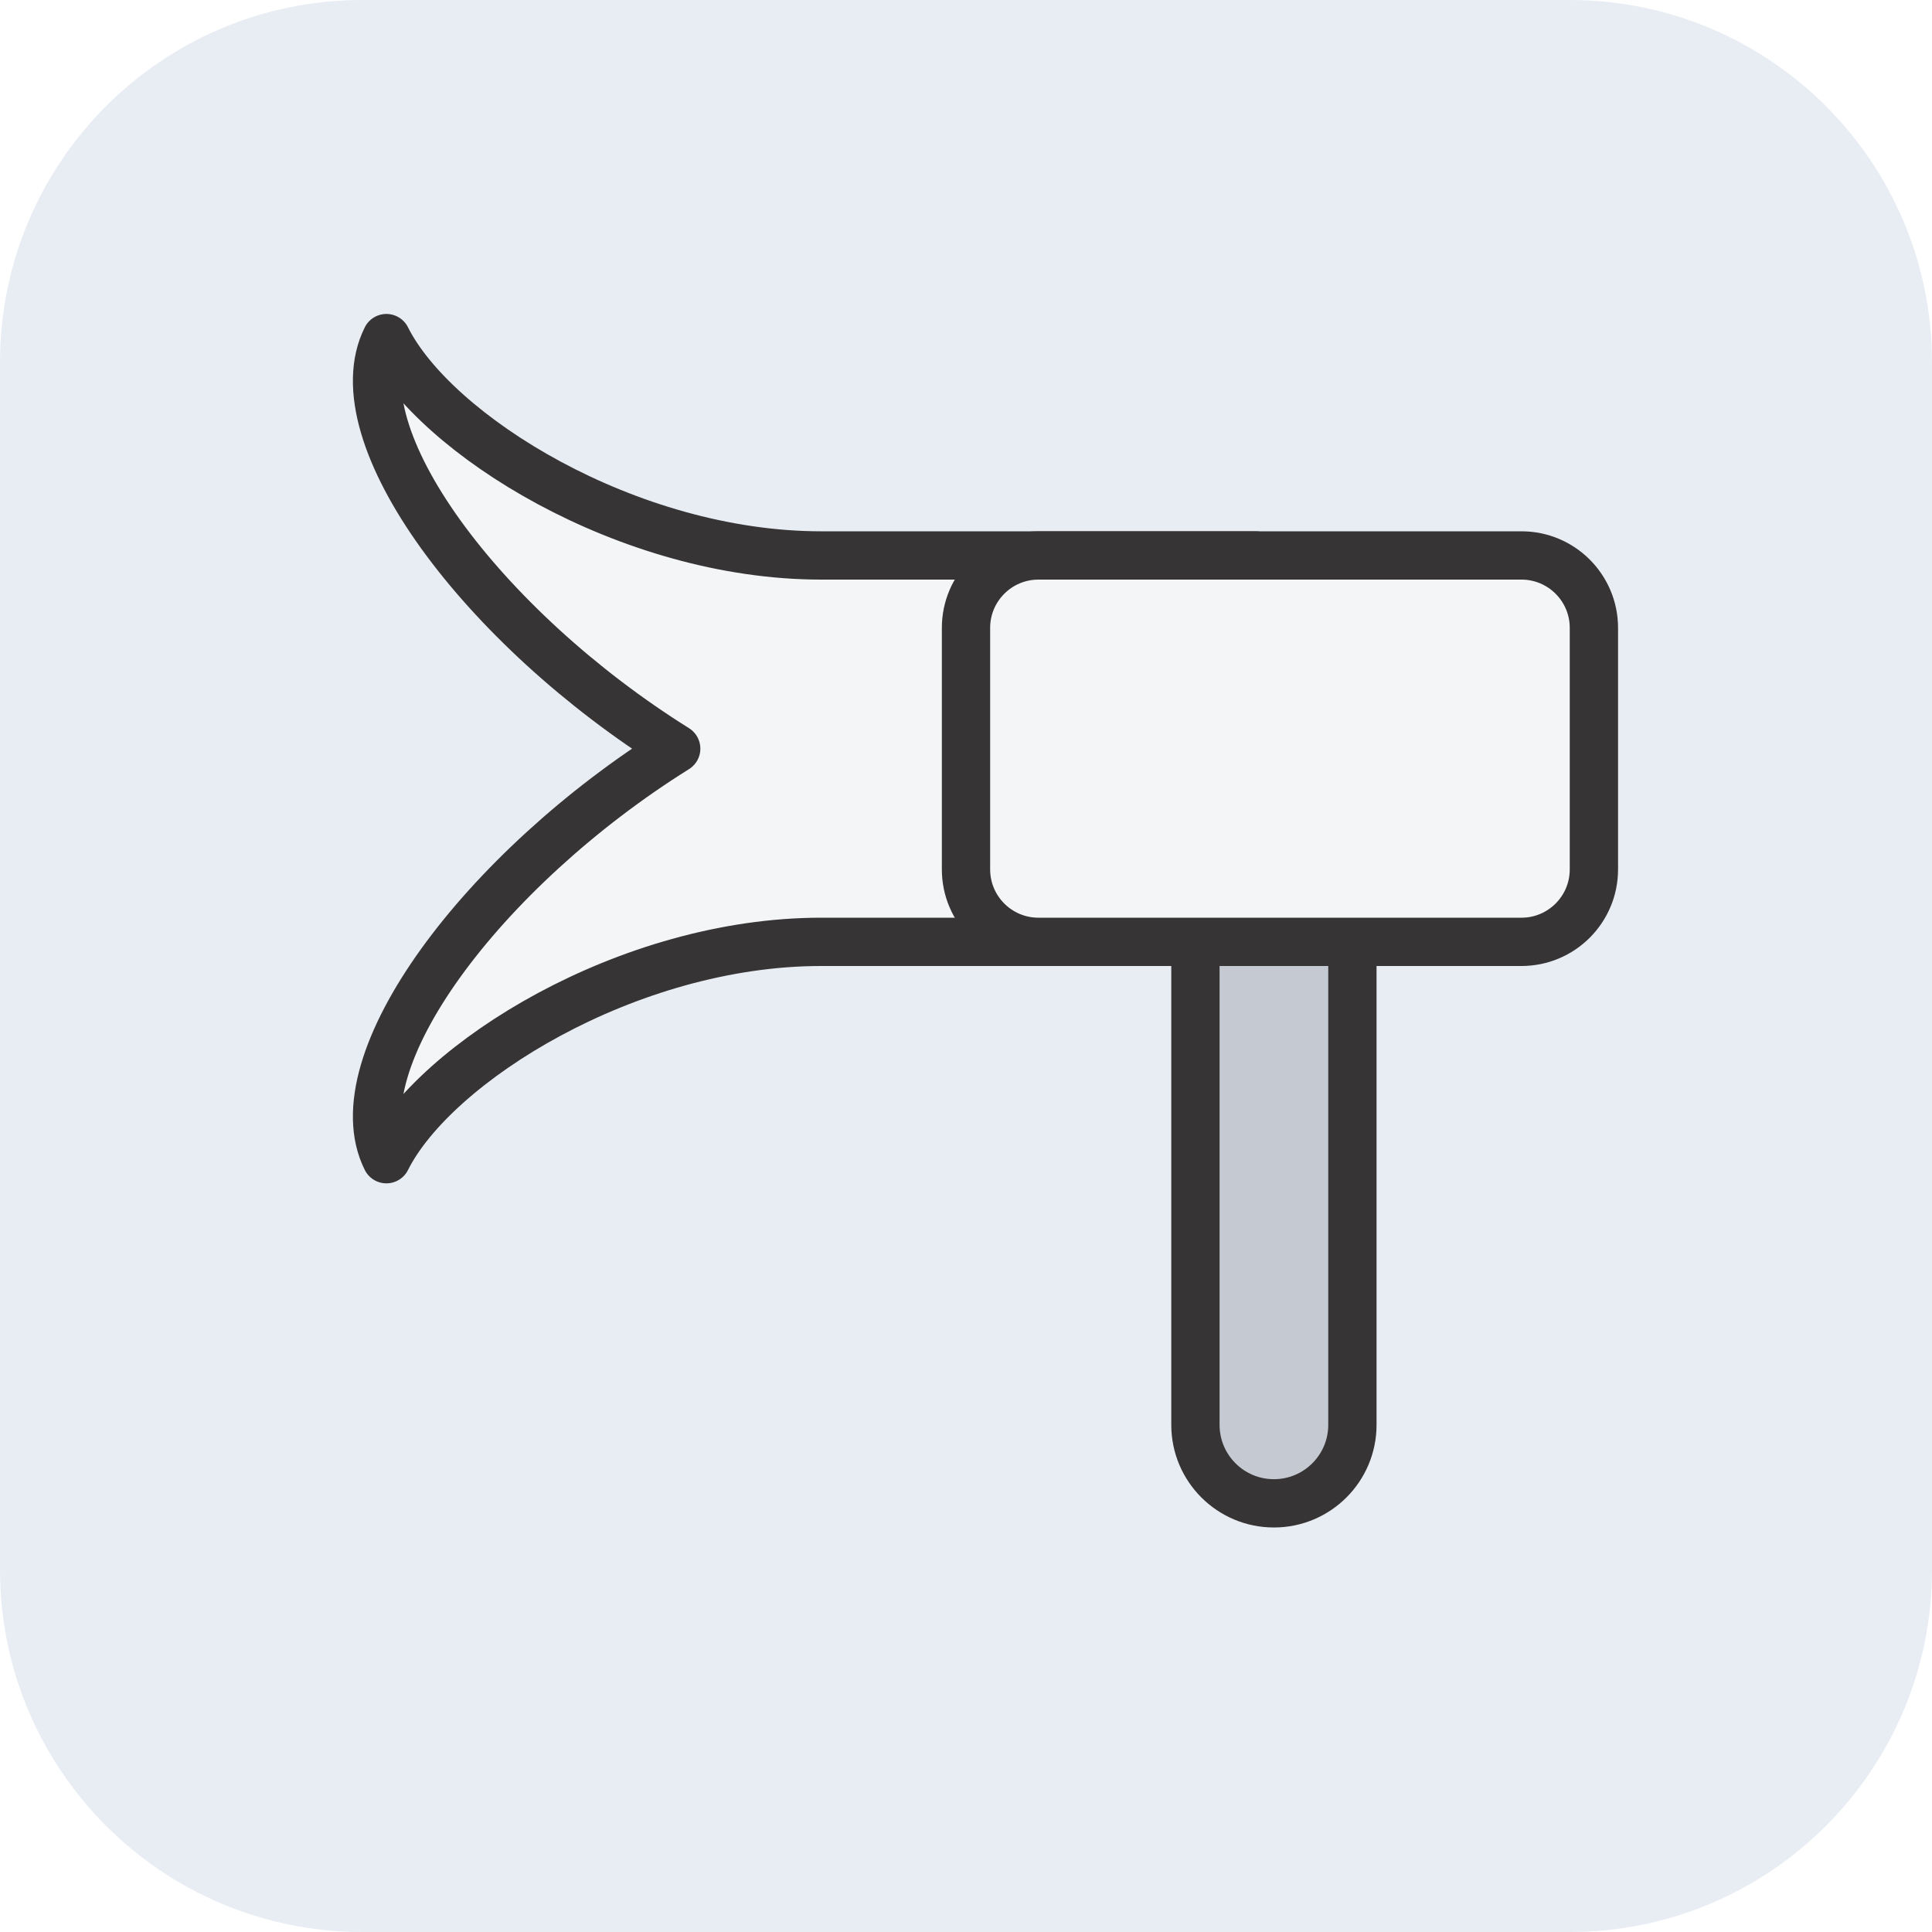
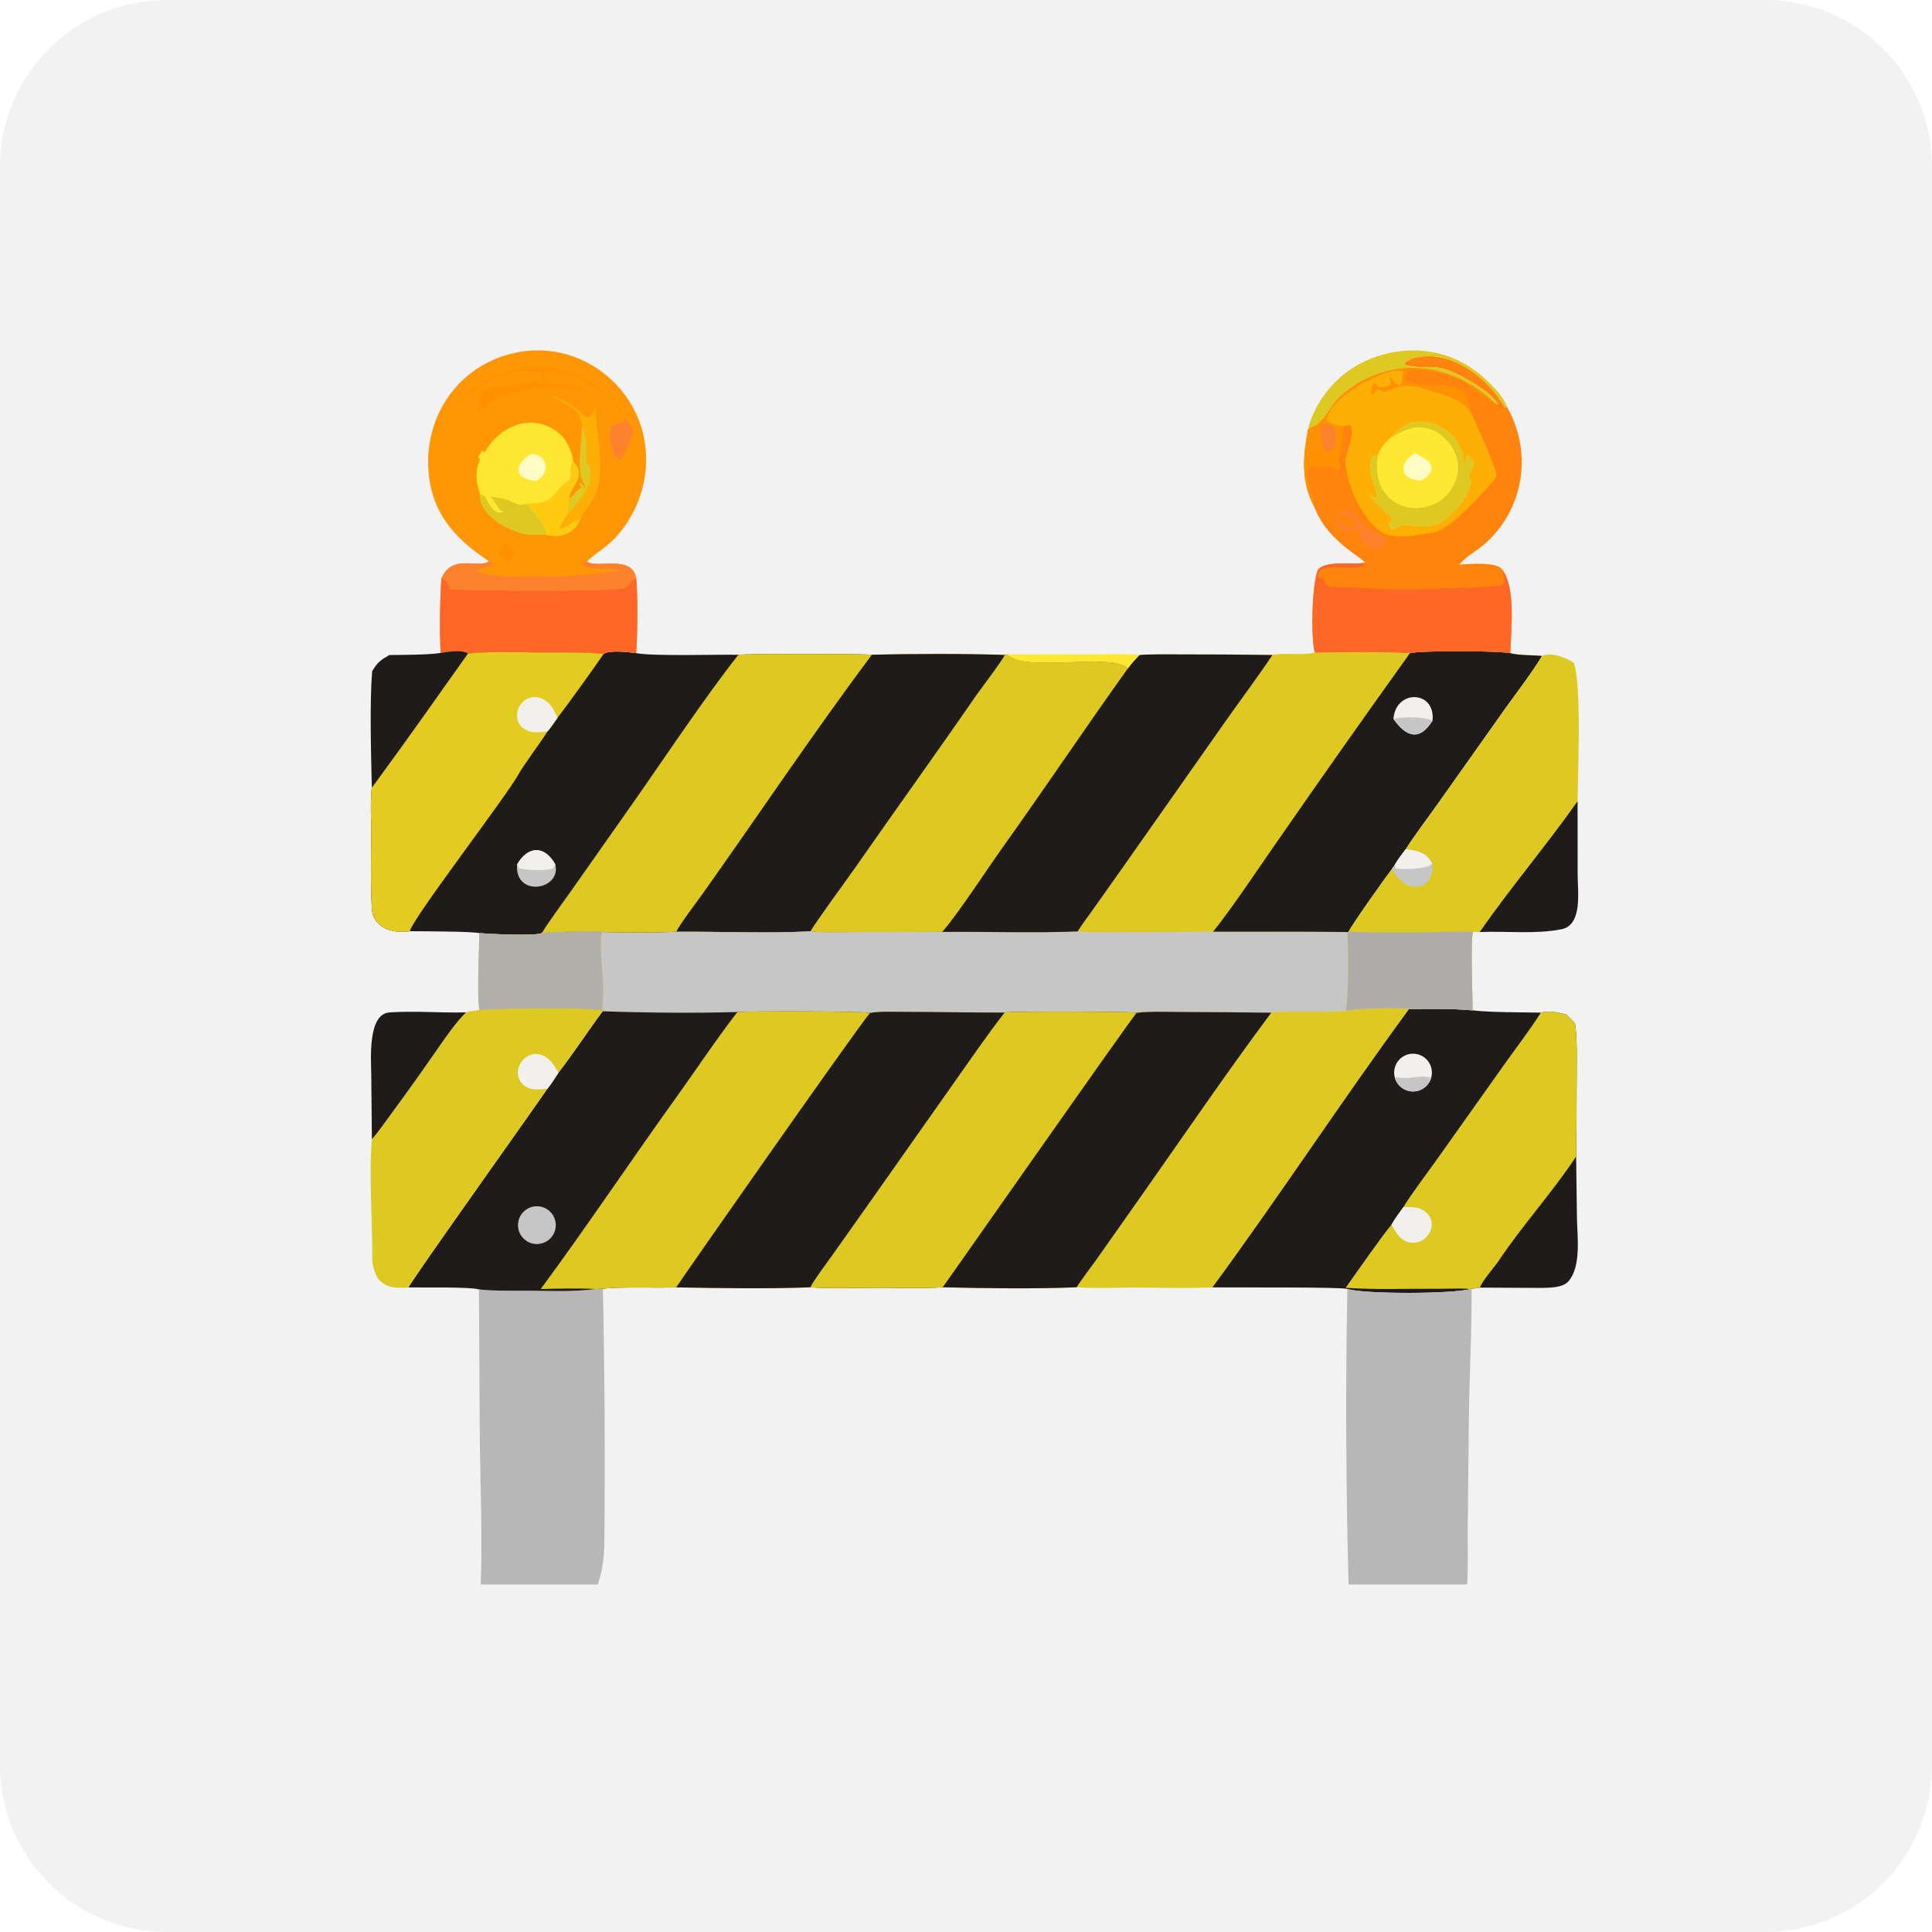
- <svg xmlns="http://www.w3.org/2000/svg" width="80" height="80" viewBox="0 0 80 80" fill="none">
-   <rect width="80" height="80" rx="15" fill="#E8EDF4" />
-   <path d="M49.5 37.5h6.5V59a3.25 3.25 0 0 1-6.5 0V37.5z" fill="#C5CAD2" stroke="#363434" stroke-width="2" stroke-linejoin="round" />
-   <path fill="#F3F5F7" stroke="#363434" stroke-width="2" stroke-linejoin="round" stroke-linecap="round" d="M52 23H34C26 23 18 18 16 14 14 18 20 26 28 31 20 36 14 44 16 48 18 44 26 39 34 39H52Z" />
-   <rect x="40" y="23" width="26" height="16" rx="3" fill="#F3F5F7" stroke="#363434" stroke-width="2" />
+ <svg xmlns="http://www.w3.org/2000/svg" width="139" height="139" viewBox="0 0 139 139" fill="none">
+   <rect width="139" height="139" rx="12" fill="#F2F2F2" />
+   <path d="M42.85 92.74L43.377 92.723C43.506 98.762 43.537 104.888 43.482 110.933C43.472 112.027 43.35 112.96 43.011 114H34.587C34.709 110.568 34.572 107.152 34.52 103.731L34.459 92.766C35.388 92.895 37.199 92.854 38.166 92.863C39.764 92.878 41.264 92.948 42.85 92.74Z" fill="#B8B7B7" />
+   <path d="M101.44 46.993C102.282 46.792 107.756 46.813 108.656 46.993C109.299 47.16 110.248 47.124 110.944 47.19C110.324 48.252 109.057 49.911 108.315 50.949L103.524 57.715C102.818 58.715 101.764 60.105 101.14 61.093C100.888 61.432 100.536 61.875 100.344 62.238L100.151 62.508C99.721 63.07 97.216 66.585 97.022 67.043L96.942 67.056C97.011 68.167 97.04 71.757 96.837 72.718C95.658 72.871 91.985 72.697 91.461 72.861C89.434 72.833 87.407 72.816 85.38 72.811C84.33 72.806 82.766 72.75 81.786 72.865C81.477 72.774 72.733 72.744 72.277 72.85C69.791 72.858 67.302 72.797 64.816 72.797C64.099 72.797 63.294 72.756 62.592 72.876C62.12 72.743 53.919 72.743 53.056 72.81C50.245 72.897 46.175 72.863 43.358 72.756L43.337 72.713C43.33 72.542 43.366 71.926 43.384 71.742C43.498 70.618 43.049 68.044 43.31 67.054C44.643 67.103 47.341 67.111 48.661 67.035C48.775 66.667 50.212 64.774 50.544 64.306C54.611 58.574 58.513 52.735 62.719 47.108C65.53 47.032 69.48 47.023 72.285 47.119L72.448 47.085C73.799 48.426 79.948 46.89 81.151 48.09C81.376 47.756 81.688 47.437 81.963 47.138C82.328 47.052 84.485 47.08 84.954 47.081C87.152 47.079 89.35 47.093 91.547 47.124C92.294 46.935 93.693 47.174 94.602 46.951C96.632 46.921 99.433 46.876 101.44 46.993Z" fill="#DEC923" />
+   <path d="M72.285 47.119L72.448 47.085C73.799 48.426 79.948 46.89 81.151 48.09C78.101 52.351 75.162 56.74 72.118 61.004C70.954 62.635 69.017 65.632 67.799 67.047L61.475 67.063C60.78 67.065 58.869 67.116 58.314 67.002C55.39 67.169 51.646 67.012 48.661 67.035C48.775 66.667 50.212 64.774 50.544 64.306C54.611 58.574 58.513 52.735 62.719 47.108C65.53 47.032 69.48 47.023 72.285 47.119Z" fill="#1F1B1A" />
+   <path d="M72.285 47.119L72.448 47.085C73.799 48.426 79.948 46.89 81.151 48.09C78.101 52.351 75.162 56.74 72.118 61.004C70.954 62.635 69.017 65.632 67.799 67.047L61.475 67.063C60.78 67.065 58.869 67.116 58.314 67.002C58.568 66.5 61.006 63.175 61.524 62.431C64.39 58.314 67.349 54.215 70.197 50.083C70.529 49.601 72.148 47.486 72.285 47.119Z" fill="#DEC923" />
+   <path d="M77.542 67.012C78.243 67.111 80.167 67.065 80.985 67.063C83.084 67.066 85.182 67.056 87.281 67.032C90.486 67.035 93.74 67.014 96.942 67.056C97.011 68.167 97.04 71.757 96.837 72.718C95.658 72.871 91.985 72.697 91.461 72.861C89.434 72.833 87.407 72.816 85.38 72.811C84.33 72.806 82.766 72.75 81.786 72.865C81.477 72.774 72.733 72.744 72.277 72.85C69.791 72.858 67.302 72.797 64.816 72.797C64.099 72.797 63.294 72.756 62.592 72.876C62.12 72.743 53.919 72.743 53.056 72.81C50.245 72.897 46.175 72.863 43.358 72.756L43.337 72.713C43.33 72.542 43.366 71.926 43.384 71.742C43.498 70.618 43.049 68.044 43.31 67.054C44.643 67.103 47.341 67.111 48.661 67.035C51.646 67.012 55.39 67.169 58.314 67.002C58.869 67.116 60.78 67.065 61.475 67.063L67.799 67.047C70.91 67.019 74.487 67.137 77.542 67.012Z" fill="#C6C6C6" />
+   <path d="M101.44 46.993C102.282 46.792 107.756 46.813 108.656 46.993C109.299 47.16 110.248 47.124 110.944 47.19C110.324 48.252 109.057 49.911 108.315 50.949L103.524 57.715C102.818 58.715 101.764 60.105 101.14 61.093C100.888 61.432 100.536 61.875 100.344 62.238L100.151 62.508C99.721 63.07 97.216 66.585 97.022 67.043L96.942 67.056C93.74 67.014 90.486 67.035 87.281 67.032C88.774 65.156 90.53 62.485 91.942 60.468C95.073 55.951 98.239 51.46 101.44 46.993Z" fill="#1F1B1A" />
+   <path d="M100.249 51.716C100.318 51.198 100.443 50.803 100.874 50.46C101.177 50.217 101.569 50.112 101.954 50.171C102.797 50.297 103.161 51.061 103.063 51.85C102.124 53.372 101.137 52.999 100.249 51.716Z" fill="#F1F0ED" />
+   <path d="M100.249 51.716C100.942 51.573 102.412 51.534 103.063 51.85C102.124 53.372 101.137 52.999 100.249 51.716Z" fill="#C6C6C6" />
+   <path d="M81.963 47.138C82.328 47.052 84.485 47.08 84.954 47.081C87.152 47.079 89.35 47.093 91.547 47.124C90.509 48.681 89.269 50.333 88.179 51.88L81.158 61.87L78.734 65.298C78.5 65.628 77.705 66.696 77.542 67.012C74.487 67.137 70.91 67.019 67.799 67.047C69.017 65.632 70.954 62.635 72.118 61.004C75.162 56.74 78.101 52.351 81.151 48.09C81.376 47.756 81.688 47.437 81.963 47.138Z" fill="#1F1B1A" />
+   <path d="M96.837 72.718C97.6 72.582 100.678 72.452 101.373 72.599C96.559 79.166 92.052 86.055 87.229 92.622C85.013 92.729 82.689 92.592 80.463 92.648C79.516 92.671 78.405 92.677 77.464 92.614C74.711 92.737 70.609 92.689 67.826 92.615C66.561 92.706 64.516 92.645 63.204 92.648C61.782 92.65 59.674 92.716 58.297 92.617C55.425 92.734 51.546 92.676 48.646 92.622C48.667 92.519 61.778 73.785 62.592 72.876C63.294 72.756 64.099 72.797 64.816 72.797C67.302 72.797 69.791 72.858 72.277 72.85C72.733 72.744 81.477 72.774 81.786 72.865C82.766 72.75 84.33 72.806 85.38 72.811C87.407 72.816 89.434 72.833 91.461 72.861C91.985 72.697 95.658 72.871 96.837 72.718Z" fill="#DEC923" />
+   <path d="M72.277 72.85C72.733 72.744 81.477 72.774 81.786 72.865C80.985 73.837 67.815 92.677 67.826 92.615C66.561 92.706 64.516 92.645 63.204 92.648C61.782 92.65 59.674 92.716 58.297 92.617C55.425 92.734 51.546 92.676 48.646 92.622C48.667 92.519 61.778 73.785 62.592 72.876C63.294 72.756 64.099 72.797 64.816 72.797C67.302 72.797 69.791 72.858 72.277 72.85Z" fill="#1F1B1A" />
+   <path d="M72.277 72.85C72.733 72.744 81.477 72.774 81.786 72.865C80.985 73.837 67.815 92.677 67.826 92.615C66.561 92.706 64.516 92.645 63.204 92.648C61.782 92.65 59.674 92.716 58.297 92.617C58.543 92.116 59.505 90.834 59.885 90.302L62.725 86.286L68.443 78.172C69.676 76.424 70.97 74.531 72.277 72.85Z" fill="#DEC923" />
+   <path d="M81.786 72.865C82.766 72.75 84.33 72.806 85.38 72.811C87.407 72.816 89.434 72.833 91.461 72.861C88.32 77.07 85.182 81.675 82.145 85.989L78.901 90.595C78.547 91.097 77.739 92.143 77.464 92.614C74.711 92.737 70.609 92.689 67.826 92.615C67.815 92.677 80.985 73.837 81.786 72.865Z" fill="#1F1B1A" />
+   <path d="M43.428 47.051C43.806 46.747 45.271 46.916 45.764 46.989C47.003 47.228 51.575 47.076 53.125 47.109C53.602 47.02 62.349 47.033 62.719 47.108C58.513 52.735 54.611 58.574 50.544 64.306C50.212 64.774 48.775 66.667 48.661 67.035C47.341 67.111 44.643 67.103 43.31 67.054C42.71 66.973 39.61 67.063 38.979 67.13C38.534 67.367 35.174 67.193 34.487 67.137C34.01 67.005 30.104 67.002 29.492 66.998C28.314 67.211 26.836 66.76 26.755 65.405C26.632 63.329 26.726 61.202 26.696 59.118C26.685 58.351 26.653 57.397 26.751 56.654C26.962 56.401 27.173 56.092 27.369 55.825C29.507 52.916 31.572 49.955 33.669 47.014C34.686 46.867 37.404 46.928 38.513 46.934C39.642 46.939 42.378 46.893 43.428 47.051Z" fill="#1F1B1A" />
+   <path d="M53.125 47.109C53.602 47.02 62.349 47.033 62.719 47.108C58.513 52.735 54.611 58.574 50.544 64.306C50.212 64.774 48.775 66.667 48.661 67.035C47.341 67.111 44.643 67.103 43.31 67.054C42.71 66.973 39.61 67.063 38.979 67.13C39.6 66.138 40.545 64.875 41.234 63.894L45.523 57.793C47.814 54.534 50.689 50.193 53.125 47.109Z" fill="#DEC923" />
+   <path d="M33.669 47.014C34.686 46.867 37.404 46.928 38.513 46.934C39.642 46.939 42.378 46.893 43.428 47.051C42.555 48.312 41.035 50.437 40.113 51.643C39.947 51.876 39.589 52.41 39.412 52.598C38.989 53.275 37.63 55.113 37.338 55.653C36.457 57.284 29.605 66.159 29.492 66.998C28.314 67.211 26.836 66.76 26.755 65.405C26.632 63.329 26.726 61.202 26.696 59.118C26.685 58.351 26.653 57.397 26.751 56.654C26.962 56.401 27.173 56.092 27.369 55.825C29.507 52.916 31.572 49.955 33.669 47.014Z" fill="#E4CB22" />
+   <path d="M39.412 52.598C36.922 53.168 36.686 50.931 37.927 50.282C38.202 50.134 38.526 50.106 38.822 50.204C39.573 50.454 39.805 50.997 40.113 51.643C39.947 51.876 39.589 52.41 39.412 52.598Z" fill="#F1F0ED" />
+   <path d="M37.204 62.183C37.998 60.836 39.173 60.811 39.952 62.183C40.416 64.054 37 64.595 37.204 62.183Z" fill="#C6C6C6" />
+   <path d="M37.204 62.183C37.998 60.836 39.173 60.811 39.952 62.183C39.89 62.292 39.822 62.476 39.708 62.505C39.099 62.658 38.004 62.605 37.386 62.483C37.323 62.471 37.242 62.259 37.204 62.183Z" fill="#F1F0ED" />
+   <path d="M43.358 72.756C46.175 72.863 50.245 72.897 53.056 72.81C53.919 72.743 62.12 72.743 62.592 72.876C61.778 73.785 48.667 92.519 48.646 92.622C47.386 92.674 44.416 92.563 43.377 92.723L42.85 92.74C41.264 92.948 39.764 92.878 38.166 92.863C37.199 92.854 35.388 92.895 34.459 92.766C33.759 92.573 30.414 92.647 29.392 92.624C29.457 92.31 38.351 79.851 39.382 78.326C39.672 77.982 39.933 77.55 40.179 77.17C41.219 75.84 42.307 74.169 43.358 72.756Z" fill="#1F1B1A" />
+   <path d="M53.056 72.81C53.919 72.743 62.12 72.743 62.592 72.876C61.778 73.785 48.667 92.519 48.646 92.622C47.386 92.674 44.416 92.563 43.377 92.723L42.85 92.74C41.715 92.679 40.06 92.71 38.906 92.739C42.236 88.221 45.4 83.48 48.68 78.915C50.13 76.897 51.533 74.767 53.056 72.81Z" fill="#DEC923" />
+   <path d="M38.423 86.8C38.907 86.726 39.394 86.919 39.697 87.305C40 87.69 40.072 88.209 39.885 88.662C39.698 89.116 39.282 89.433 38.795 89.494C38.057 89.585 37.383 89.067 37.281 88.331C37.179 87.594 37.688 86.912 38.423 86.8Z" fill="#C6C6C6" />
+   <path d="M101.373 72.599C102.838 72.576 104.499 72.563 105.956 72.691C107.201 72.848 109.503 72.823 110.856 72.856C111.476 72.682 112.059 72.843 112.676 72.981L113.314 73.624C113.487 74.616 113.438 76.501 113.435 77.547C113.435 79.435 113.422 81.324 113.397 83.212C111.718 85.76 109.545 88.143 107.837 90.698C107.527 91.161 106.633 92.164 106.48 92.638L105.872 92.728L105.796 92.741C104.46 93.098 98.288 93.124 96.938 92.74C96.774 92.582 88.295 92.642 87.229 92.622C92.052 86.055 96.559 79.166 101.373 72.599Z" fill="#1F1B1A" />
+   <path d="M110.856 72.856C111.476 72.682 112.059 72.843 112.676 72.981L113.314 73.624C113.487 74.616 113.438 76.501 113.435 77.547C113.435 79.435 113.422 81.324 113.397 83.212C111.718 85.76 109.545 88.143 107.837 90.698C107.527 91.161 106.633 92.164 106.48 92.638L105.872 92.728L105.796 92.741C105.074 92.675 103.974 92.729 103.226 92.723C101.094 92.707 98.946 92.803 96.817 92.652C97.38 91.849 99.584 88.701 100.109 88.118C100.337 87.698 100.687 87.241 100.969 86.847C101.434 86.049 102.786 84.255 103.377 83.422L108.19 76.636C109.013 75.48 110.119 74.034 110.856 72.856Z" fill="#DEC923" />
+   <path d="M100.969 86.847C101.609 86.837 102.154 86.807 102.657 87.277C103.181 87.767 103.078 88.547 102.6 89.02C102.346 89.276 101.999 89.417 101.639 89.412C100.846 89.393 100.456 88.733 100.109 88.118C100.337 87.698 100.687 87.241 100.969 86.847Z" fill="#F1F0ED" />
+   <path d="M100.347 77.513C100.202 76.96 100.418 76.377 100.886 76.051C101.355 75.725 101.977 75.727 102.444 76.055C102.911 76.384 103.123 76.969 102.975 77.52C102.816 78.115 102.275 78.529 101.658 78.527C101.042 78.525 100.504 78.109 100.347 77.513Z" fill="#F1F0ED" />
+   <path d="M100.347 77.513C100.601 77.515 101.01 77.568 101.228 77.555C101.932 77.511 102.264 77.388 102.975 77.52C102.816 78.115 102.275 78.529 101.658 78.527C101.042 78.525 100.504 78.109 100.347 77.513Z" fill="#C6C6C6" />
+   <path d="M35.181 40.386C32.998 38.924 31.348 37.3 30.914 34.623C30.207 30.258 32.88 26.188 37.217 25.351C39.228 24.957 41.312 25.386 43.005 26.54C47.182 29.38 47.589 35.026 44.293 38.67C43.672 39.356 42.869 39.775 42.225 40.394C42.849 40.948 45.435 39.856 45.766 41.575C45.898 42.657 45.871 45.898 45.764 46.989C45.271 46.916 43.806 46.747 43.428 47.051C42.378 46.893 39.642 46.939 38.513 46.934C37.404 46.928 34.686 46.867 33.669 47.014C33.25 46.722 32.217 46.889 31.708 46.974C31.61 45.767 31.655 42.817 31.761 41.618C32.551 39.78 34.372 40.956 35.181 40.386Z" fill="#FF9606" />
+   <path d="M31.761 41.618C32.243 41.811 32.196 41.898 32.377 42.388C33.805 42.508 43.923 42.589 44.976 42.297C45.223 42.08 45.539 41.712 45.766 41.575C45.898 42.657 45.871 45.898 45.764 46.989C45.271 46.916 43.806 46.747 43.428 47.051C42.378 46.893 39.642 46.939 38.513 46.934C37.404 46.928 34.686 46.867 33.669 47.014C33.25 46.722 32.217 46.889 31.708 46.974C31.61 45.767 31.655 42.817 31.761 41.618Z" fill="#FD6828" />
+   <path d="M35.181 40.386L35.44 40.531L35.389 40.676C35.042 40.795 34.554 40.895 34.263 41.036C34.521 41.782 43.103 41.502 44.186 41.06C44.188 41.059 44.428 41.08 44.46 41.083L44.429 40.968C44.233 40.913 42.464 40.994 41.96 40.655L41.948 40.533C42.108 40.388 42.039 40.409 42.225 40.394C42.849 40.948 45.435 39.856 45.766 41.575C45.539 41.712 45.223 42.08 44.976 42.297C43.923 42.589 33.805 42.508 32.377 42.388C32.196 41.898 32.243 41.811 31.761 41.618C32.551 39.78 34.372 40.956 35.181 40.386Z" fill="#FE812E" />
+   <path d="M34.54 35.575C34.324 34.849 34.212 34.459 34.334 33.691C34.377 33.418 34.487 33.262 34.541 32.99L34.372 32.943C34.47 32.771 34.587 32.529 34.732 32.408L34.851 32.572C35.974 30.554 38.465 29.572 40.35 31.287C40.779 31.678 41.225 32.639 41.227 33.221C42.355 34.278 40.848 35.081 40.949 35.98C40.935 36.169 40.881 36.737 40.904 36.9C40.658 37.383 40.459 37.466 40.251 38.045C40.641 38.012 41.52 37.371 41.784 37.276C41.34 38.38 40.417 38.737 39.276 38.472C38.917 38.474 38.557 38.471 38.198 38.46C36.87 38.411 34.468 37.134 34.54 35.575Z" fill="#FFE631" />
+   <path d="M41.227 33.221C42.355 34.278 40.848 35.081 40.949 35.98C40.935 36.169 40.881 36.737 40.904 36.9C40.658 37.383 40.459 37.466 40.251 38.045C40.641 38.012 41.52 37.371 41.784 37.276C41.34 38.38 40.417 38.737 39.276 38.472C39.229 37.743 38.748 37.237 38.287 36.714L38.331 36.739C38.215 36.481 38.051 36.43 37.791 36.242C39.465 36.178 39.368 36.194 40.438 34.93C40.534 34.816 41.014 34.553 41.024 34.411C41.055 33.968 40.974 33.614 41.227 33.221Z" fill="#FFCA0F" />
+   <path d="M34.54 35.575C34.632 35.605 34.746 35.642 34.884 35.687C35.114 36.107 35.471 37.091 36.194 36.848C35.805 36.657 35.674 36.102 35.312 35.733C35.652 35.782 36.015 35.834 36.349 35.918C36.753 36.019 37.424 36.515 37.791 36.242C38.051 36.43 38.215 36.481 38.331 36.739L38.287 36.714C38.748 37.237 39.229 37.743 39.276 38.472C38.917 38.474 38.557 38.471 38.198 38.46C36.87 38.411 34.468 37.134 34.54 35.575Z" fill="#DEC923" />
+   <path d="M38.167 32.67C39.289 32.573 39.782 34.032 38.508 34.616C36.97 34.387 36.947 33.487 38.167 32.67Z" fill="#FEFCC4" />
+   <path d="M41.877 30.589C41.769 30.367 41.711 29.896 41.634 29.783C41.19 29.134 40.259 28.949 39.69 28.428C40.673 28.861 41.34 29.197 42.081 29.966C42.174 30.063 42.357 29.984 42.474 29.945C42.719 29.662 42.665 29.67 42.824 29.36C42.975 31.303 43.518 33.922 42.845 35.577C42.634 36.098 41.893 36.972 41.784 37.276C41.52 37.371 40.641 38.012 40.251 38.045C40.459 37.466 40.658 37.383 40.904 36.9C40.881 36.737 40.935 36.169 40.949 35.98C41.025 35.807 41.267 35.618 41.416 35.489L41.32 35.519C41.496 35.366 41.654 35.226 41.824 35.065L41.689 34.778L41.788 34.754C41.982 34.917 42.02 34.991 42.109 35.227C42.155 34.715 41.803 34.705 41.744 33.965C41.65 32.781 41.861 31.711 41.877 30.589Z" fill="#FEAF06" />
+   <path d="M41.877 30.589C42.146 31.255 42.254 32.458 42.194 33.204C42.194 33.212 42.453 33.602 42.456 33.619C42.629 34.998 41.794 35.99 40.904 36.9C40.881 36.737 40.935 36.169 40.949 35.98C41.025 35.807 41.267 35.618 41.416 35.489L41.32 35.519C41.496 35.366 41.654 35.226 41.824 35.065L41.689 34.778L41.788 34.754C41.982 34.917 42.02 34.991 42.109 35.227C42.155 34.715 41.803 34.705 41.744 33.965C41.65 32.781 41.861 31.711 41.877 30.589Z" fill="#DEC923" />
+   <path d="M37.204 26.566C40.179 26.264 43.042 26.982 44.721 29.633L44.648 29.724C44.437 29.606 44.379 29.286 44.197 29.075C43.256 27.979 40.694 26.288 39.176 26.807C39.111 27.036 39.154 27.12 39.211 27.351C39.767 28.107 41.368 27.113 41.888 28.359L41.825 28.452C41.674 28.377 41.371 28.144 41.221 28.035C40.561 27.938 39.117 27.964 38.336 27.857C38.261 27.846 37.693 28.017 37.585 28.051C36.8 28.119 34.649 29.105 34.303 29.853C34.587 26.817 35.946 28.349 38.109 27.556L38.212 27.287C38.537 27.432 38.618 27.537 38.909 27.487C39.031 27.233 39.001 26.933 38.876 26.685C38.867 26.683 37.261 26.703 37.222 26.71C35.928 26.933 34.763 27.637 33.697 28.371C33.396 28.578 33.095 28.99 32.799 29.117L32.816 29.001C33.999 27.764 35.529 26.915 37.204 26.566Z" fill="#FF9102" />
+   <path d="M44.934 30.056C45.151 30.348 45.37 30.638 45.593 30.926C45.447 31.474 45.015 32.698 44.571 33.044C44.49 32.973 44.269 32.959 44.2 32.713C44.047 32.168 43.742 31.34 43.957 30.793C44.088 30.46 44.465 30.535 44.894 30.371L44.934 30.056Z" fill="#FE812E" />
+   <path d="M36.248 39.078C37.006 39.435 37.224 39.801 36.595 40.465C35.933 40.117 35.669 39.681 36.248 39.078Z" fill="#FF9102" />
+   <path d="M107.356 28.801L107.686 29.101L107.771 29.076C107.44 28.32 105.213 27.033 104.351 26.702C102.847 26.124 102.555 26.634 101.123 26.27C101.119 26.27 101.114 26.269 101.11 26.269L101.063 26.104C101.395 25.789 101.867 25.695 102.31 25.649C104.756 25.395 107.106 27.277 108.26 29.295L108.421 29.269C110.309 32.566 109.649 36.798 106.643 39.281C106.091 39.736 105.464 40.046 105.002 40.613C105.672 40.589 107.71 40.393 108.073 40.971C109.067 42.287 108.715 45.286 108.656 46.993C107.756 46.813 102.282 46.792 101.44 46.993C99.433 46.876 96.632 46.921 94.602 46.951C94.297 46.032 94.386 41.789 94.846 40.948C95.538 40.315 97.214 40.642 98.153 40.498L98.227 40.486C97.996 40.229 97.465 39.899 97.167 39.67C96.019 38.787 95.1 37.864 94.567 36.492C93.582 34.638 93.741 32.856 94.109 30.889C94.481 30.548 94.617 30.776 95.118 30.181C95.529 29.757 95.886 28.978 96.373 28.536C99.672 25.541 104.242 25.918 107.356 28.801Z" fill="#FF840D" />
+   <path d="M96.597 30.669C96.354 30.681 95.657 30.479 95.487 30.285C95.282 28.706 100.082 26.146 100.989 26.723C100.826 27.216 100.991 27.391 100.729 27.75C100.418 27.667 100.284 27.435 100.042 27.173L99.98 27.22C100.079 27.407 100.11 27.433 100.087 27.632C99.91 27.818 99.779 27.819 99.543 27.861C99.015 27.955 99.164 27.704 98.855 27.552C98.747 27.842 98.653 28.028 98.677 28.336L98.777 28.381L99.028 27.998C99.292 27.961 99.56 28.22 99.606 28.198C100.822 27.618 101.542 27.628 102.802 28.061C103.978 28.466 105.244 28.638 105.891 29.802C106.207 30.508 107.858 34.088 107.662 34.322C107.206 34.864 104.45 38.126 103.146 38.31C101.876 38.488 100.914 38.811 99.593 38.396C98.095 37.581 96.904 34.962 96.799 33.288C96.755 32.597 97.697 30.93 97.033 30.551L96.99 30.574C96.834 30.656 96.82 30.663 96.647 30.668L96.597 30.669Z" fill="#FEAF06" />
+   <path d="M100.222 31.39C100.413 31.064 101.021 30.564 101.41 30.459L101.465 30.443C103.194 29.978 105.303 31.386 105.295 33.305L105.389 33.379C105.439 33.195 105.485 33.01 105.527 32.824L105.663 32.795C106.23 33.297 106.009 33.572 105.667 34.204C105.606 34.28 105.849 34.616 105.844 34.638C105.555 35.816 104.947 36.559 104.047 37.288C102.922 38.2 102.175 37.752 100.864 37.801C100.494 37.815 100.405 38.179 100.034 38.018C100 37.897 99.987 37.744 99.92 37.642L100.184 37.472C100.14 36.992 98.927 36.344 98.518 35.516C98.783 35.764 98.759 35.828 99.05 35.859C99.208 35.356 98.302 34.019 98.691 32.881C98.978 32.719 98.874 32.726 99.134 32.761C99.161 32.432 99.865 31.497 100.222 31.39Z" fill="#FEE831" />
+   <path d="M100.222 31.39C100.413 31.064 101.021 30.564 101.41 30.459L101.465 30.443C103.194 29.978 105.303 31.386 105.295 33.305L105.389 33.379C105.439 33.195 105.485 33.01 105.527 32.824L105.663 32.795C106.23 33.297 106.009 33.572 105.667 34.204C105.606 34.28 105.849 34.616 105.844 34.638C105.555 35.816 104.947 36.559 104.047 37.288C102.922 38.2 102.175 37.752 100.864 37.801C100.494 37.815 100.405 38.179 100.034 38.018C100 37.897 99.987 37.744 99.92 37.642L100.184 37.472C100.14 36.992 98.927 36.344 98.518 35.516C98.783 35.764 98.759 35.828 99.05 35.859C99.208 35.356 98.302 34.019 98.691 32.881C98.978 32.719 98.874 32.726 99.134 32.761C98.427 37.217 103.673 37.692 104.759 34.497C104.999 33.813 104.945 33.061 104.612 32.418C104.272 31.751 103.546 31.047 102.817 30.847C101.754 30.555 101.105 30.928 100.222 31.39Z" fill="#DEC923" />
+   <path d="M101.792 32.611C102.879 33.074 103.61 33.725 102.277 34.575C100.802 34.564 100.495 33.379 101.792 32.611Z" fill="#FEFCC4" />
+   <path d="M98.227 40.486C97.969 40.873 98.094 40.72 97.658 40.826C96.977 40.992 94.79 40.388 94.816 41.511L95.179 41.617C95.439 42.18 95.396 42.22 96.092 42.236C98.24 42.285 100.657 42.509 102.789 42.36C103.707 42.295 107.604 42.295 108.095 42.067C108.485 41.566 108.111 41.52 108.073 40.971C109.067 42.287 108.715 45.286 108.656 46.993C107.756 46.813 102.282 46.792 101.44 46.993C99.433 46.876 96.632 46.921 94.602 46.951C94.297 46.032 94.386 41.789 94.846 40.948C95.538 40.315 97.214 40.642 98.153 40.498L98.227 40.486Z" fill="#FD6828" />
+   <path d="M95.118 30.181C95.529 29.757 95.886 28.978 96.373 28.536C99.672 25.541 104.242 25.918 107.356 28.801L107.23 28.94C105.854 27.818 104.908 26.936 103.051 26.772C102.338 26.708 101.849 26.392 101.195 26.855C101.055 27.087 101.074 26.985 101.112 27.238C101.793 28.07 104.62 27.331 105.367 28.287C105.666 28.67 105.772 29.324 105.891 29.802C105.244 28.638 103.978 28.466 102.802 28.061C101.542 27.628 100.822 27.618 99.606 28.198C99.56 28.22 99.292 27.961 99.028 27.998L98.777 28.381L98.677 28.336C98.653 28.028 98.747 27.842 98.855 27.552C99.164 27.704 99.015 27.955 99.543 27.861C99.779 27.819 99.91 27.818 100.087 27.632C100.11 27.433 100.079 27.407 99.98 27.22L100.042 27.173C100.284 27.435 100.418 27.667 100.729 27.75C100.991 27.391 100.826 27.216 100.989 26.723C100.082 26.146 95.282 28.706 95.487 30.285C95.657 30.479 96.354 30.681 96.597 30.669C96.755 31.229 96.413 32.435 96.356 33.064C96.313 33.531 96.313 33.35 96.474 33.828L96.431 33.893L96.237 33.757L96.165 33.86C96.114 33.833 95.575 33.545 95.581 33.545C95.275 33.543 94.926 33.77 94.639 33.694L94.727 33.634L94.383 33.537C93.591 34.095 94.725 35.908 94.567 36.492C93.582 34.638 93.741 32.856 94.109 30.889C94.481 30.548 94.617 30.776 95.118 30.181Z" fill="#FF9102" />
+   <path d="M94.989 31.021C95.113 30.66 95.032 30.738 95.305 30.521C95.585 30.513 95.616 30.527 95.856 30.673C96.243 31.15 96.199 32.071 95.751 32.489C95.291 32.564 95.261 32.219 95.097 31.818C95.094 31.686 95.011 31.18 94.989 31.021Z" fill="#FE812E" />
+   <path d="M96.594 36.687C97.809 36.948 97.588 37.315 98.428 38.06C98.799 38.389 99.272 38.327 99.662 38.877C99.703 39.131 99.722 39.028 99.574 39.263C99.121 39.527 98.656 39.47 98.222 39.186C97.963 39.017 97.948 38.635 97.901 38.345C97.402 37.769 97.559 38.374 96.736 38.185C96.367 37.947 96.175 37.68 96.033 37.26C96.368 37.564 96.783 38.046 97.261 37.977C97.483 37.854 97.498 37.827 97.596 37.591C97.429 37.212 96.802 36.97 96.4 37.058L96.361 36.979L96.594 36.687Z" fill="#FE812E" />
+   <path d="M38.979 67.13C39.61 67.063 42.71 66.973 43.31 67.054C43.049 68.044 43.498 70.618 43.384 71.742C43.366 71.926 43.33 72.542 43.337 72.713L43.358 72.756C42.307 74.169 41.219 75.84 40.179 77.17C39.933 77.55 39.672 77.982 39.382 78.326C38.351 79.851 29.457 92.31 29.392 92.624C29.121 92.652 28.663 92.654 28.382 92.628C27.933 92.588 27.518 92.372 27.227 92.026C27.007 91.76 26.772 90.962 26.777 90.644C26.817 87.92 26.524 84.641 26.756 81.961C27.159 81.525 27.849 80.541 28.227 80.027C29.314 78.548 30.381 77.053 31.425 75.543C32.03 74.68 32.782 73.567 33.528 72.84C33.752 72.759 34.245 72.698 34.502 72.659C34.295 71.853 34.481 68.246 34.487 67.137C35.174 67.193 38.534 67.367 38.979 67.13Z" fill="#DEC923" />
+   <path d="M38.979 67.13C39.61 67.063 42.71 66.973 43.31 67.054C43.049 68.044 43.498 70.618 43.384 71.742C43.366 71.926 43.33 72.542 43.337 72.713C42.739 72.442 35.583 72.566 34.502 72.659C34.295 71.853 34.481 68.246 34.487 67.137C35.174 67.193 38.534 67.367 38.979 67.13Z" fill="#B1AFA9" />
+   <path d="M39.382 78.326C38.665 78.412 37.9 78.488 37.443 77.807C36.841 76.91 37.778 75.599 38.828 75.867C39.545 76.05 39.826 76.582 40.179 77.17C39.933 77.55 39.672 77.982 39.382 78.326Z" fill="#F1F0ED" />
+   <path d="M110.944 47.19C111.678 46.908 112.594 47.293 113.225 47.687C113.809 49.277 113.516 55.579 113.501 57.64C111.332 60.731 108.617 63.933 106.459 67.057L105.987 67.052C105.782 67.426 105.953 71.857 105.956 72.691C104.499 72.563 102.838 72.576 101.373 72.599C100.678 72.452 97.6 72.582 96.837 72.718C97.04 71.757 97.011 68.167 96.942 67.056L97.022 67.043C97.216 66.585 99.721 63.07 100.151 62.508L100.344 62.238C100.536 61.875 100.888 61.432 101.14 61.093C101.764 60.105 102.818 58.715 103.524 57.715L108.315 50.949C109.057 49.911 110.324 48.252 110.944 47.19Z" fill="#DEC923" />
+   <path d="M97.022 67.043C98.998 67.093 100.975 67.102 102.952 67.071C103.429 67.066 105.706 66.989 105.987 67.052C105.782 67.426 105.953 71.857 105.956 72.691C104.499 72.563 102.838 72.576 101.373 72.599C100.678 72.452 97.6 72.582 96.837 72.718C97.04 71.757 97.011 68.167 96.942 67.056L97.022 67.043Z" fill="#ADACA9" />
+   <path d="M101.14 61.093C101.974 61.206 102.637 61.31 103.046 62.148C103.222 64.125 101.09 64.442 100.151 62.508L100.344 62.238C100.536 61.875 100.888 61.432 101.14 61.093Z" fill="#C6C6C6" />
+   <path d="M101.14 61.093C101.974 61.206 102.637 61.31 103.046 62.148C102.694 62.547 100.948 62.566 100.409 62.478L100.344 62.238C100.536 61.875 100.888 61.432 101.14 61.093Z" fill="#F1F0ED" />
+   <path d="M105.796 92.741L105.872 92.728C105.903 95.839 105.704 99.052 105.678 102.163L105.599 109.802C105.586 111.349 105.642 112.416 105.554 114H97.025C96.832 106.915 96.803 99.826 96.938 92.74C98.288 93.124 104.46 93.098 105.796 92.741Z" fill="#B8B7B7" />
+   <path d="M31.708 46.974C32.217 46.889 33.25 46.722 33.669 47.014C31.572 49.955 29.507 52.916 27.369 55.825C27.173 56.092 26.962 56.401 26.751 56.654C26.695 54.264 26.592 50.6 26.772 48.297C27.17 47.632 27.366 47.504 28.011 47.127C28.858 47.116 30.938 47.117 31.708 46.974Z" fill="#1F1B1A" />
+   <path d="M106.48 92.638C106.633 92.164 107.527 91.161 107.837 90.698C109.545 88.143 111.718 85.76 113.397 83.212L113.456 87.672C113.483 89.01 113.77 91.109 112.848 92.179C112.437 92.656 111.512 92.644 110.93 92.661C109.452 92.659 107.962 92.647 106.48 92.638Z" fill="#1F1B1A" />
+   <path d="M106.459 67.057C108.617 63.933 111.332 60.731 113.501 57.64L113.506 62.924C113.505 64.137 113.879 66.552 112.34 66.856C110.45 67.228 108.401 66.975 106.459 67.057Z" fill="#1F1B1A" />
+   <path d="M26.756 81.961L26.71 77.287C26.701 76.259 26.435 72.956 28.015 72.842C29.785 72.714 31.716 72.881 33.528 72.84C32.782 73.567 32.03 74.68 31.425 75.543C30.381 77.053 29.314 78.548 28.227 80.027C27.849 80.541 27.159 81.525 26.756 81.961Z" fill="#1F1B1A" />
+   <path d="M94.109 30.889C94.191 30.47 94.367 30.022 94.552 29.638C95.434 27.762 97.043 26.327 99.007 25.663C101.399 24.84 104.004 25.125 106.079 26.622C106.863 27.188 108.103 28.342 108.421 29.269L108.26 29.295C107.106 27.277 104.756 25.395 102.31 25.649C101.867 25.695 101.395 25.789 101.063 26.104L101.11 26.269C101.114 26.269 101.119 26.27 101.123 26.27C102.555 26.634 102.847 26.124 104.351 26.702C105.213 27.033 107.44 28.32 107.771 29.076L107.686 29.101L107.356 28.801C104.242 25.918 99.672 25.541 96.373 28.536C95.886 28.978 95.529 29.757 95.118 30.181C94.617 30.776 94.481 30.548 94.109 30.889Z" fill="#DEC923" />
+   <path d="M72.448 47.085C74.49 47.075 76.531 47.075 78.571 47.085C79.207 47.084 81.492 47.009 81.963 47.138C81.688 47.437 81.376 47.756 81.151 48.09C79.948 46.89 73.799 48.426 72.448 47.085Z" fill="#FEE831" />
</svg>
